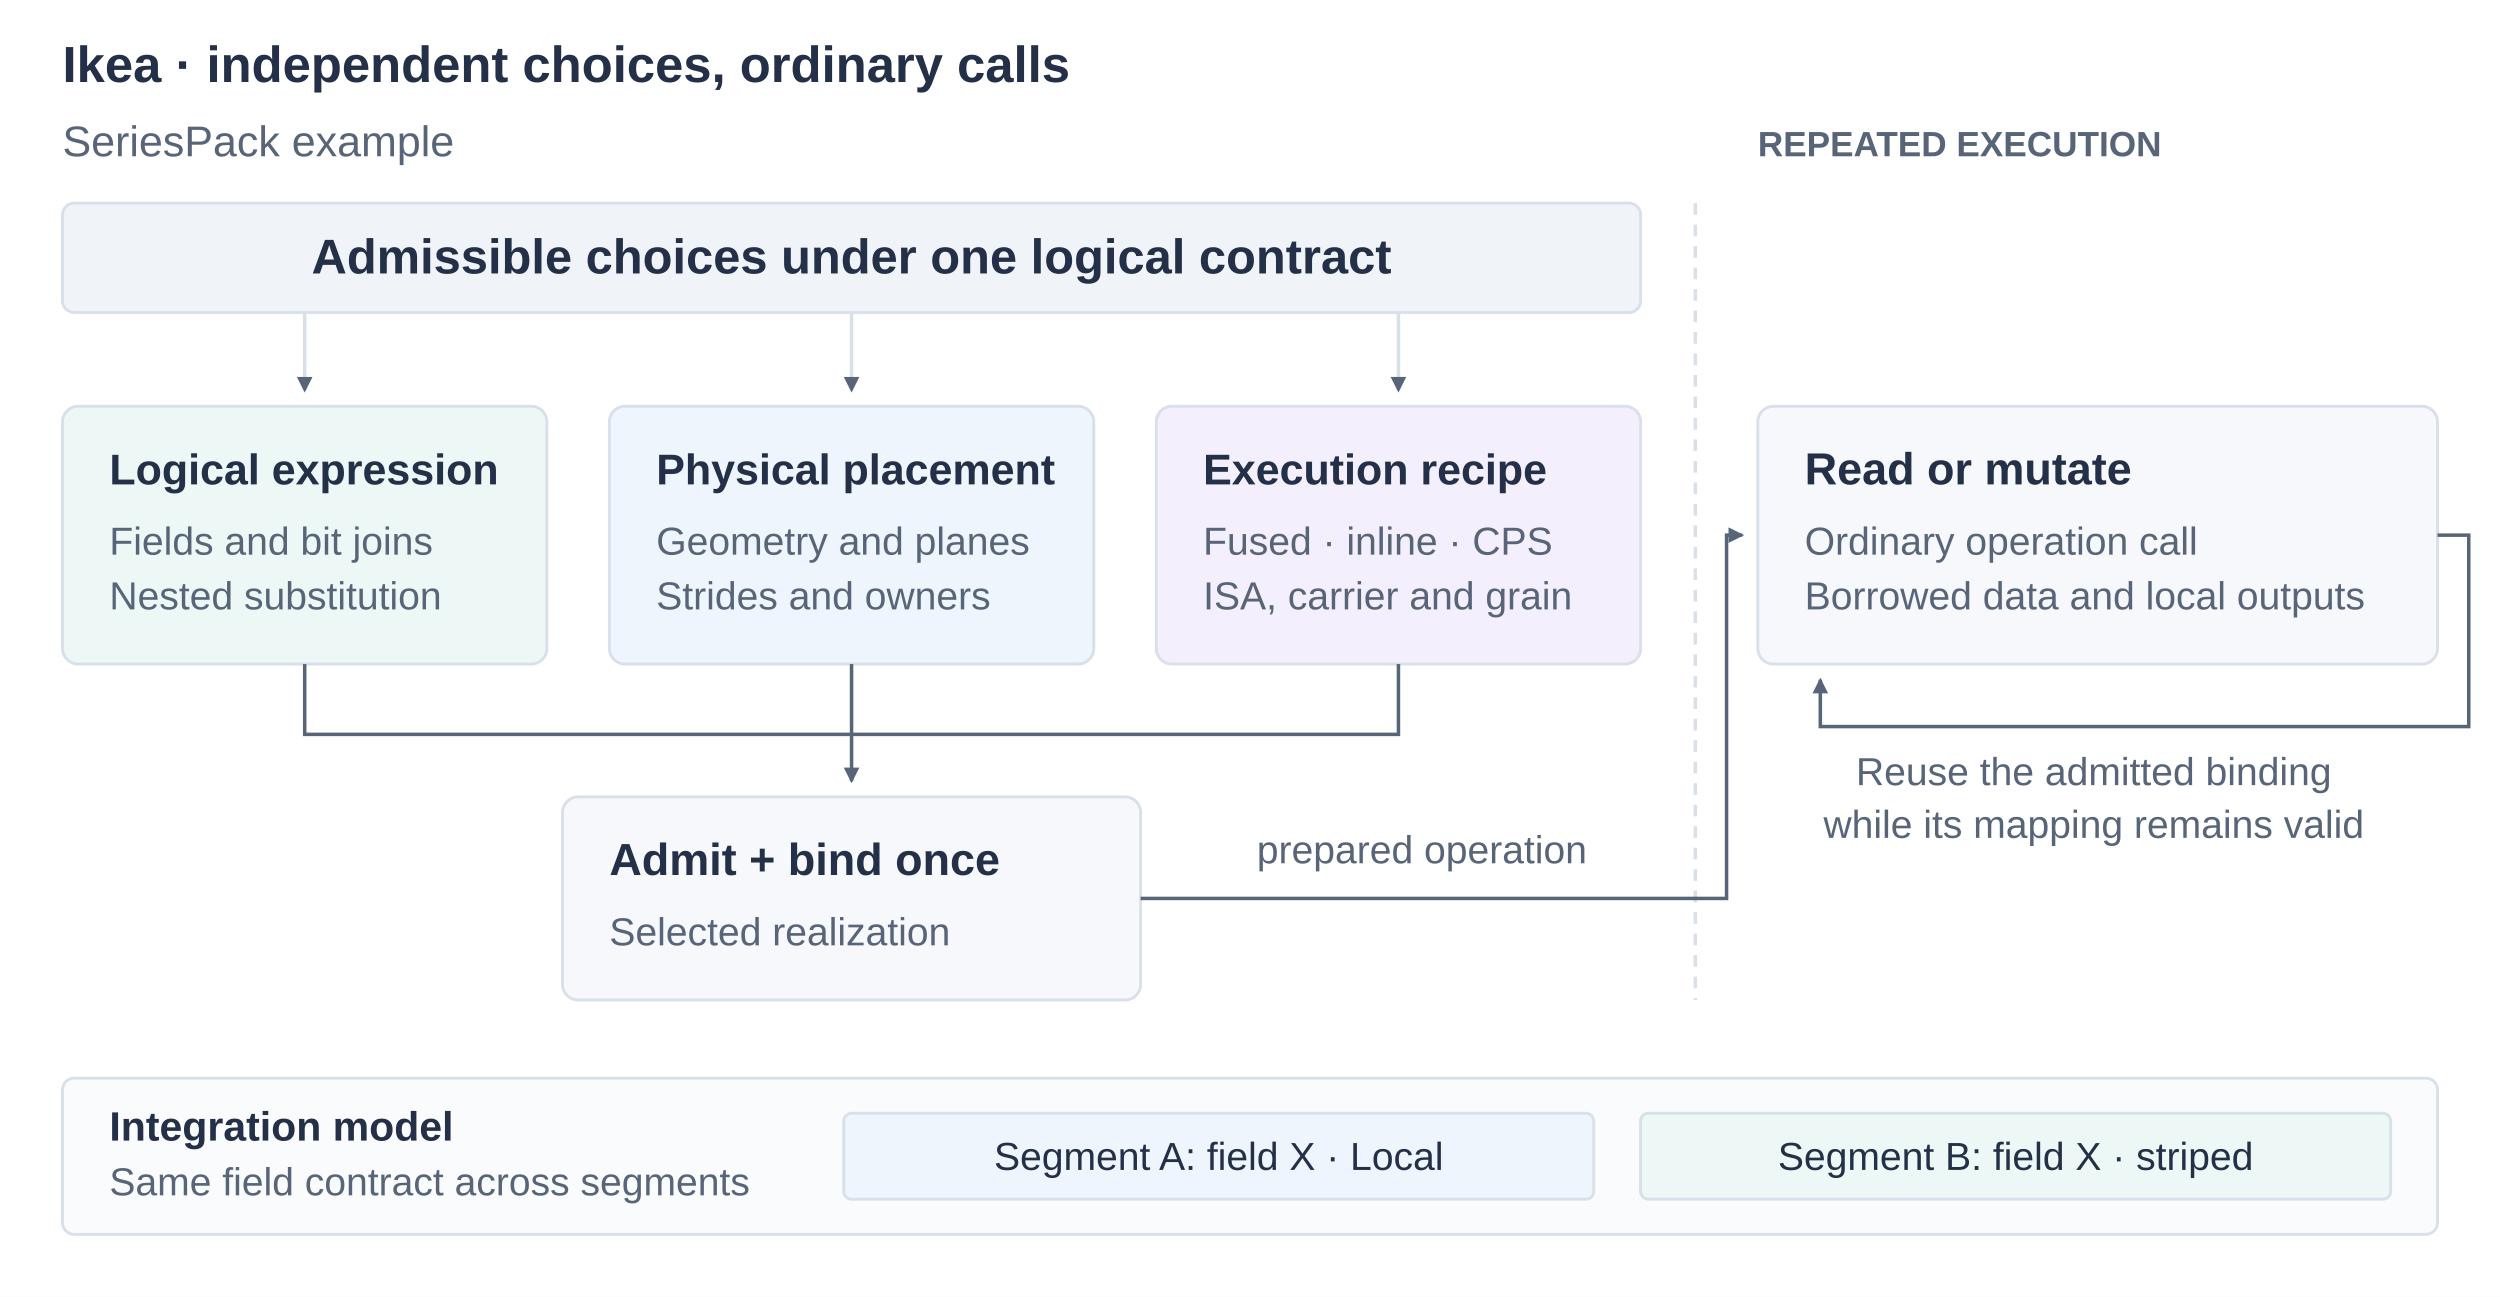
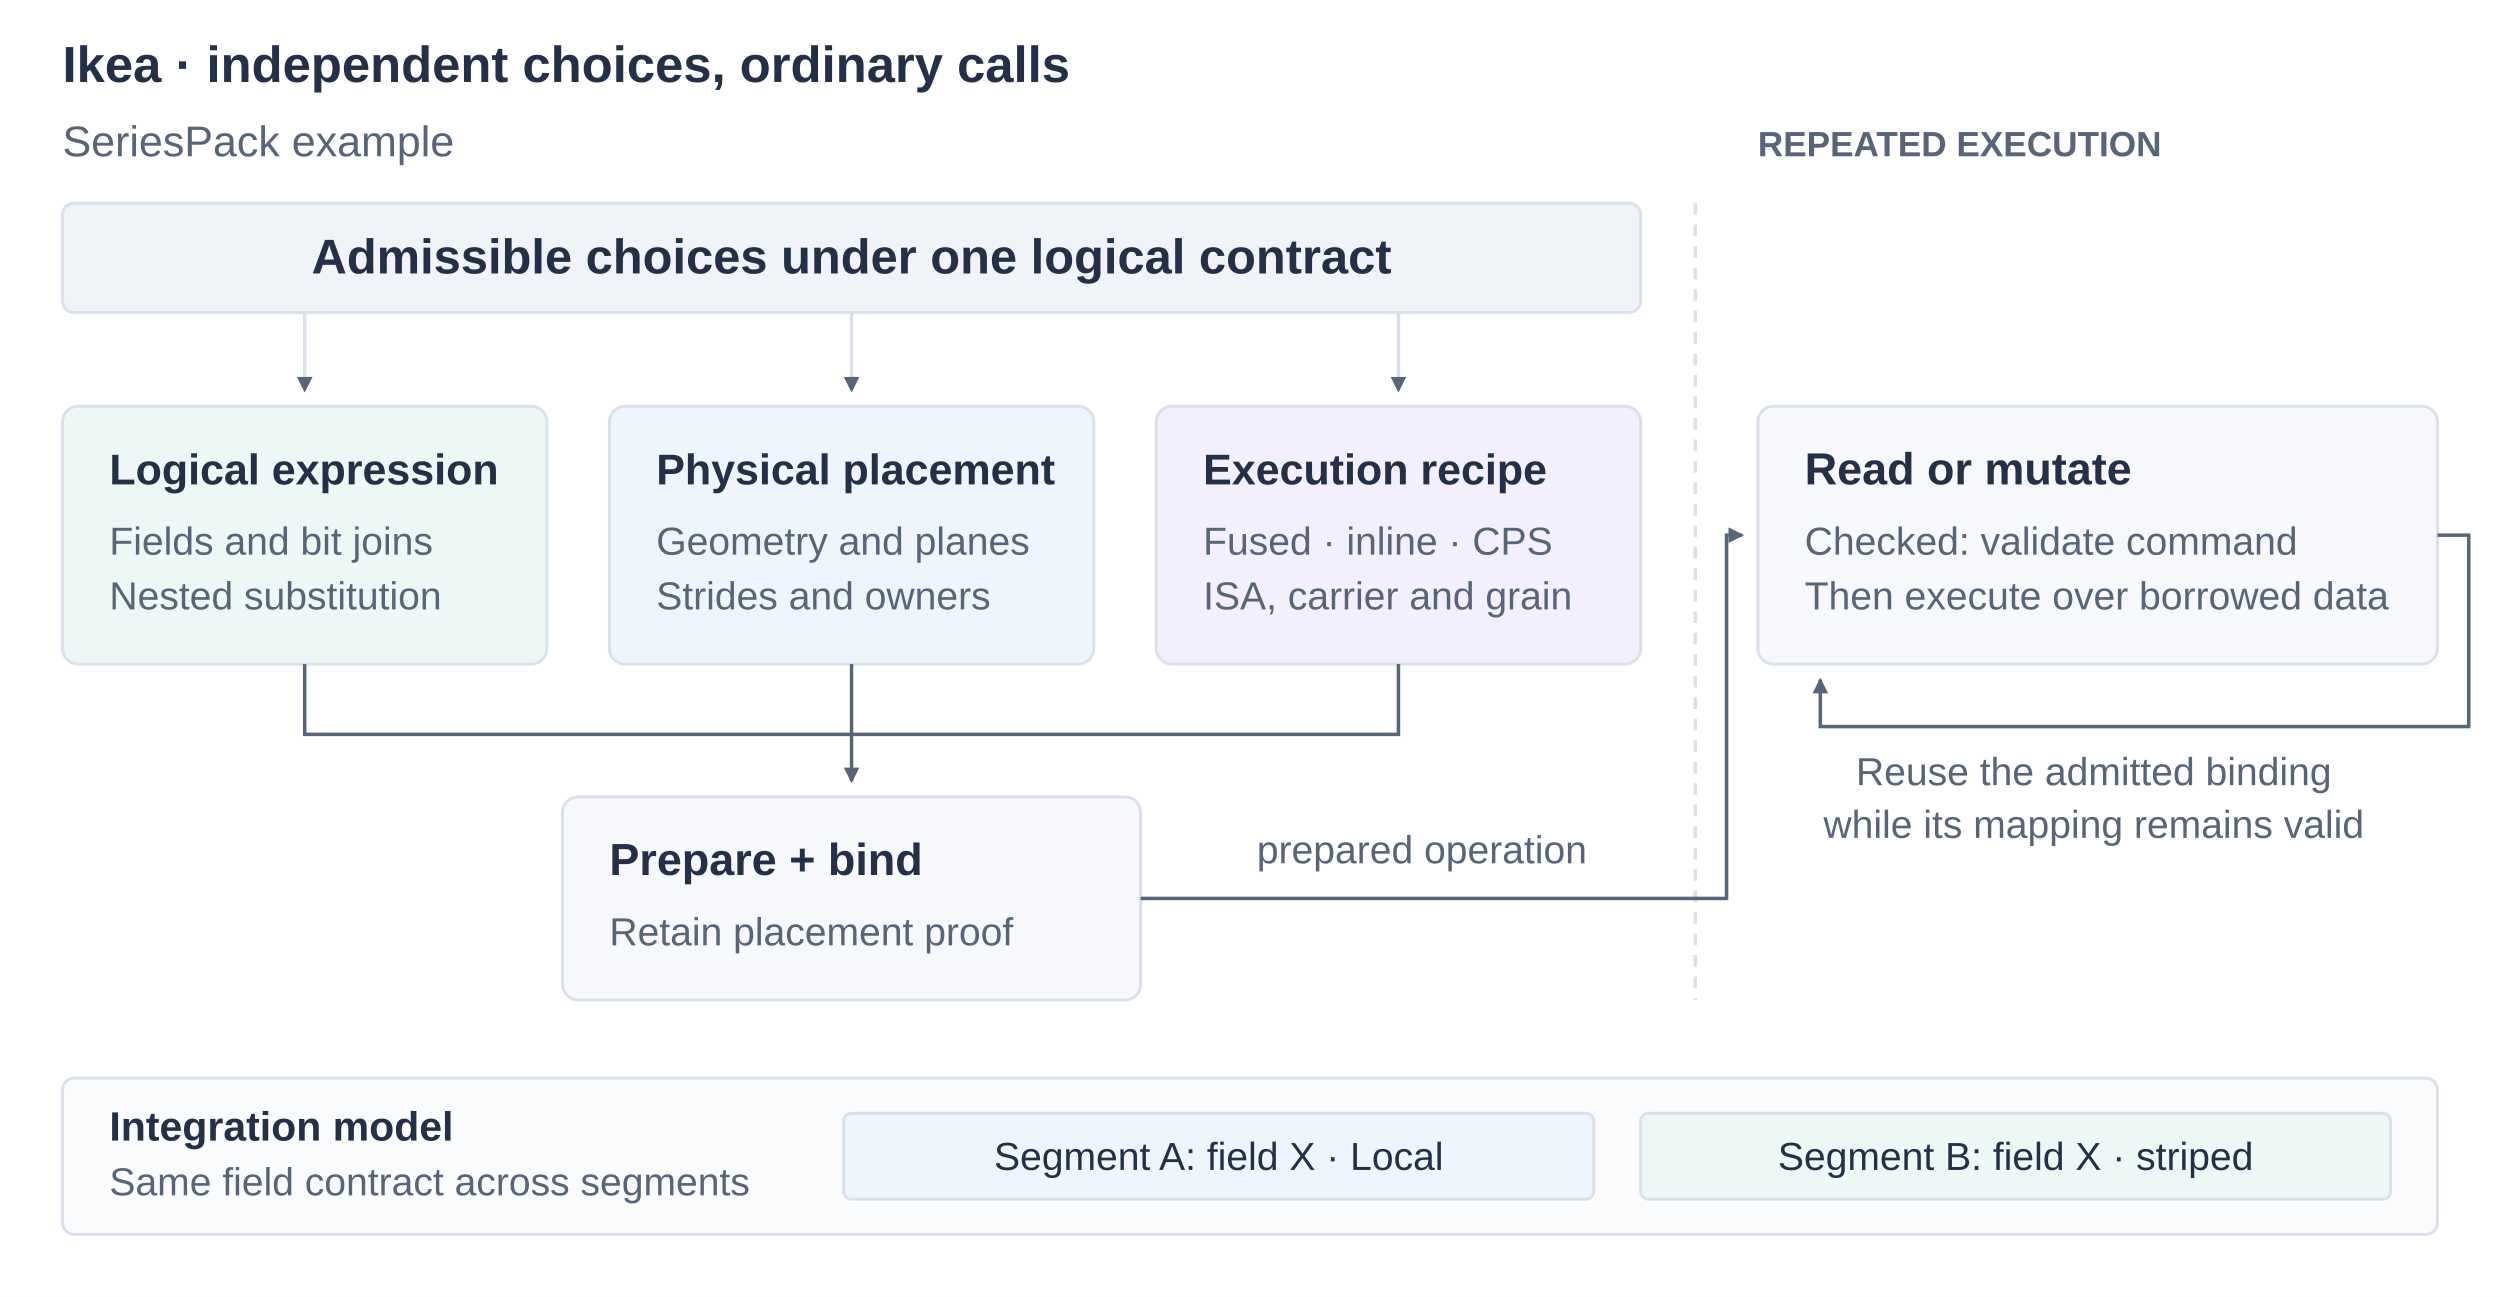
<svg xmlns="http://www.w3.org/2000/svg" width="1280" height="664" viewBox="0 0 1280 664" role="img" aria-labelledby="title description">
  <defs>
    <marker id="arrow" markerWidth="8" markerHeight="8" refX="7" refY="4" orient="auto" markerUnits="userSpaceOnUse">
      <path d="M0,0 L8,4 L0,8" fill="#586579" />
    </marker>
  </defs>
  <rect width="1280" height="100%" fill="white" />
  <g font-family="Arial, Helvetica, sans-serif" fill="#233047" font-size="21">
    <text x="32" y="42" font-size="26" font-weight="bold" fill="#233047" text-anchor="start">Ikea · independent choices, ordinary calls</text>
    <text x="32" y="80" font-size="22" font-weight="normal" fill="#586579" text-anchor="start">SeriesPack example</text>
    <text x="900" y="80" font-size="18" font-weight="bold" fill="#586579" text-anchor="start">REPEATED EXECUTION</text>
    <rect x="32" y="104" width="808" height="56" rx="6" fill="#f0f4f8" stroke="#d9e0e9" stroke-width="1.5" />
    <text x="436" y="140" font-size="25" font-weight="bold" fill="#233047" text-anchor="middle">Admissible choices under one logical contract</text>
    <g data-layout="card">
      <rect x="32" y="208" width="248" height="132" rx="8" fill="#edf8f6" stroke="#d9e0e9" stroke-width="1.5" />
      <text x="56" y="248" font-size="22" font-weight="bold" fill="#233047" text-anchor="start">Logical expression</text>
      <text x="56" y="284" font-size="20" font-weight="normal" fill="#586579" text-anchor="start">Fields and bit joins</text>
      <text x="56" y="312" font-size="20" font-weight="normal" fill="#586579" text-anchor="start">Nested substitution</text>
    </g>
    <g data-layout="card">
      <rect x="312" y="208" width="248" height="132" rx="8" fill="#eef5fc" stroke="#d9e0e9" stroke-width="1.5" />
      <text x="336" y="248" font-size="22" font-weight="bold" fill="#233047" text-anchor="start">Physical placement</text>
      <text x="336" y="284" font-size="20" font-weight="normal" fill="#586579" text-anchor="start">Geometry and planes</text>
      <text x="336" y="312" font-size="20" font-weight="normal" fill="#586579" text-anchor="start">Strides and owners</text>
    </g>
    <g data-layout="card">
      <rect x="592" y="208" width="248" height="132" rx="8" fill="#f3effc" stroke="#d9e0e9" stroke-width="1.5" />
      <text x="616" y="248" font-size="22" font-weight="bold" fill="#233047" text-anchor="start">Execution recipe</text>
      <text x="616" y="284" font-size="20" font-weight="normal" fill="#586579" text-anchor="start">Fused · inline · CPS</text>
      <text x="616" y="312" font-size="20" font-weight="normal" fill="#586579" text-anchor="start">ISA, carrier and grain</text>
    </g>
    <path d="M156,160 V200" fill="none" stroke="#d9e0e9" stroke-width="1.8" marker-end="url(#arrow)" />
    <path d="M436,160 V200" fill="none" stroke="#d9e0e9" stroke-width="1.8" marker-end="url(#arrow)" />
    <path d="M716,160 V200" fill="none" stroke="#d9e0e9" stroke-width="1.8" marker-end="url(#arrow)" />
    <path d="M156,340 V376 H716 V340" fill="none" stroke="#586579" stroke-width="1.8" />
    <path d="M436,340 V400" fill="none" stroke="#586579" stroke-width="1.8" marker-end="url(#arrow)" />
    <g data-layout="card">
      <rect x="288" y="408" width="296" height="104" rx="8" fill="#f6f8fb" stroke="#d9e0e9" stroke-width="1.5" />
-       <text x="312" y="448" font-size="23" font-weight="bold" fill="#233047" text-anchor="start">Admit + bind once</text>
-       <text x="312" y="484" font-size="20" font-weight="normal" fill="#586579" text-anchor="start">Selected realization</text>
+       <text x="312" y="448" font-size="23" font-weight="bold" fill="#233047" text-anchor="start">Prepare + bind</text>
+       <text x="312" y="484" font-size="20" font-weight="normal" fill="#586579" text-anchor="start">Retain placement proof</text>
    </g>
    <path d="M868,104 V512" fill="none" stroke="#d9e0e9" stroke-width="1.8" stroke-dasharray="6 5" />
    <g data-layout="card">
      <rect x="900" y="208" width="348" height="132" rx="8" fill="#f6f8fb" stroke="#d9e0e9" stroke-width="1.5" />
      <text x="924" y="248" font-size="23" font-weight="bold" fill="#233047" text-anchor="start">Read or mutate</text>
-       <text x="924" y="284" font-size="20" font-weight="normal" fill="#586579" text-anchor="start">Ordinary operation call</text>
-       <text x="924" y="312" font-size="20" font-weight="normal" fill="#586579" text-anchor="start">Borrowed data and local outputs</text>
+       <text x="924" y="284" font-size="20" font-weight="normal" fill="#586579" text-anchor="start">Checked: validate command</text>
+       <text x="924" y="312" font-size="20" font-weight="normal" fill="#586579" text-anchor="start">Then execute over borrowed data</text>
    </g>
    <path d="M584,460 H884 V274 H892" fill="none" stroke="#586579" stroke-width="1.8" marker-end="url(#arrow)" />
    <text x="728" y="442" font-size="20" font-weight="normal" fill="#586579" text-anchor="middle">prepared operation</text>
    <path d="M1248,274 H1264 V372 H932 V348" fill="none" stroke="#586579" stroke-width="1.8" marker-end="url(#arrow)" />
    <text x="1072" y="402" font-size="20" font-weight="normal" fill="#586579" text-anchor="middle">Reuse the admitted binding</text>
    <text x="1072" y="429" font-size="20" font-weight="normal" fill="#586579" text-anchor="middle">while its mapping remains valid</text>
    <rect x="32" y="552" width="1216" height="80" rx="6" fill="#fafbfc" stroke="#d9e0e9" stroke-width="1.5" />
    <text x="56" y="584" font-size="21" font-weight="bold" fill="#233047" text-anchor="start">Integration model</text>
    <text x="56" y="612" font-size="20" font-weight="normal" fill="#586579" text-anchor="start">Same field contract across segments</text>
    <rect x="432" y="570" width="384" height="44" rx="4" fill="#eef5fc" stroke="#d9e0e9" stroke-width="1.5" />
    <text x="624" y="599" font-size="20" font-weight="normal" fill="#233047" text-anchor="middle">Segment A: field X · Local</text>
    <rect x="840" y="570" width="384" height="44" rx="4" fill="#edf8f6" stroke="#d9e0e9" stroke-width="1.5" />
    <text x="1032" y="599" font-size="20" font-weight="normal" fill="#233047" text-anchor="middle">Segment B: field X · striped</text>
  </g>
</svg>
